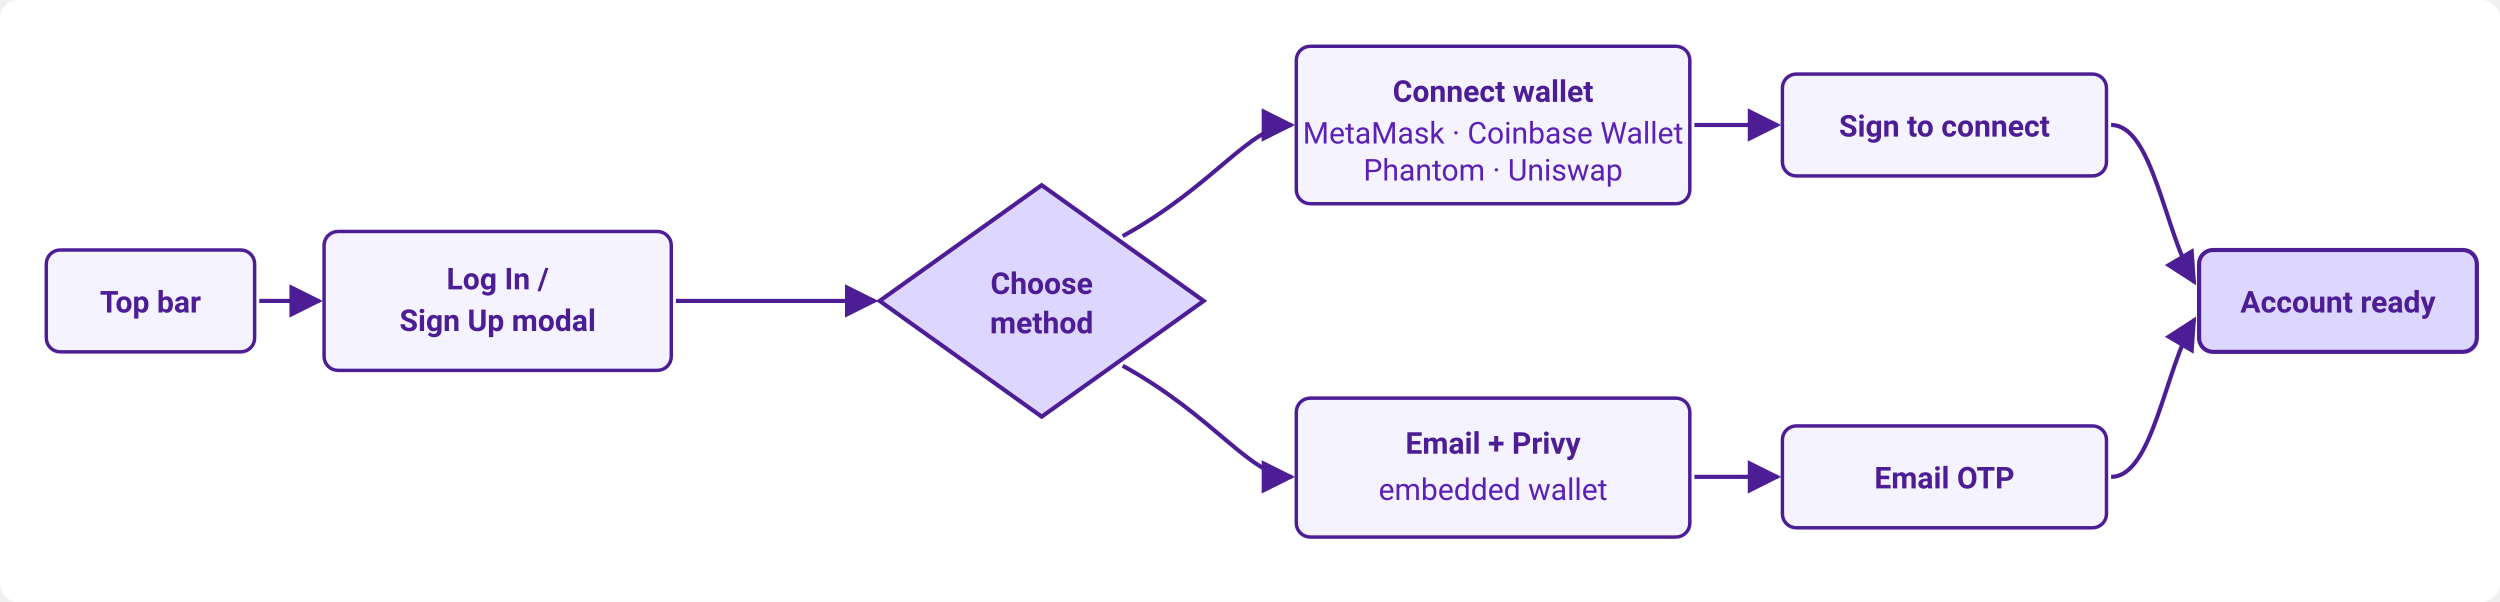
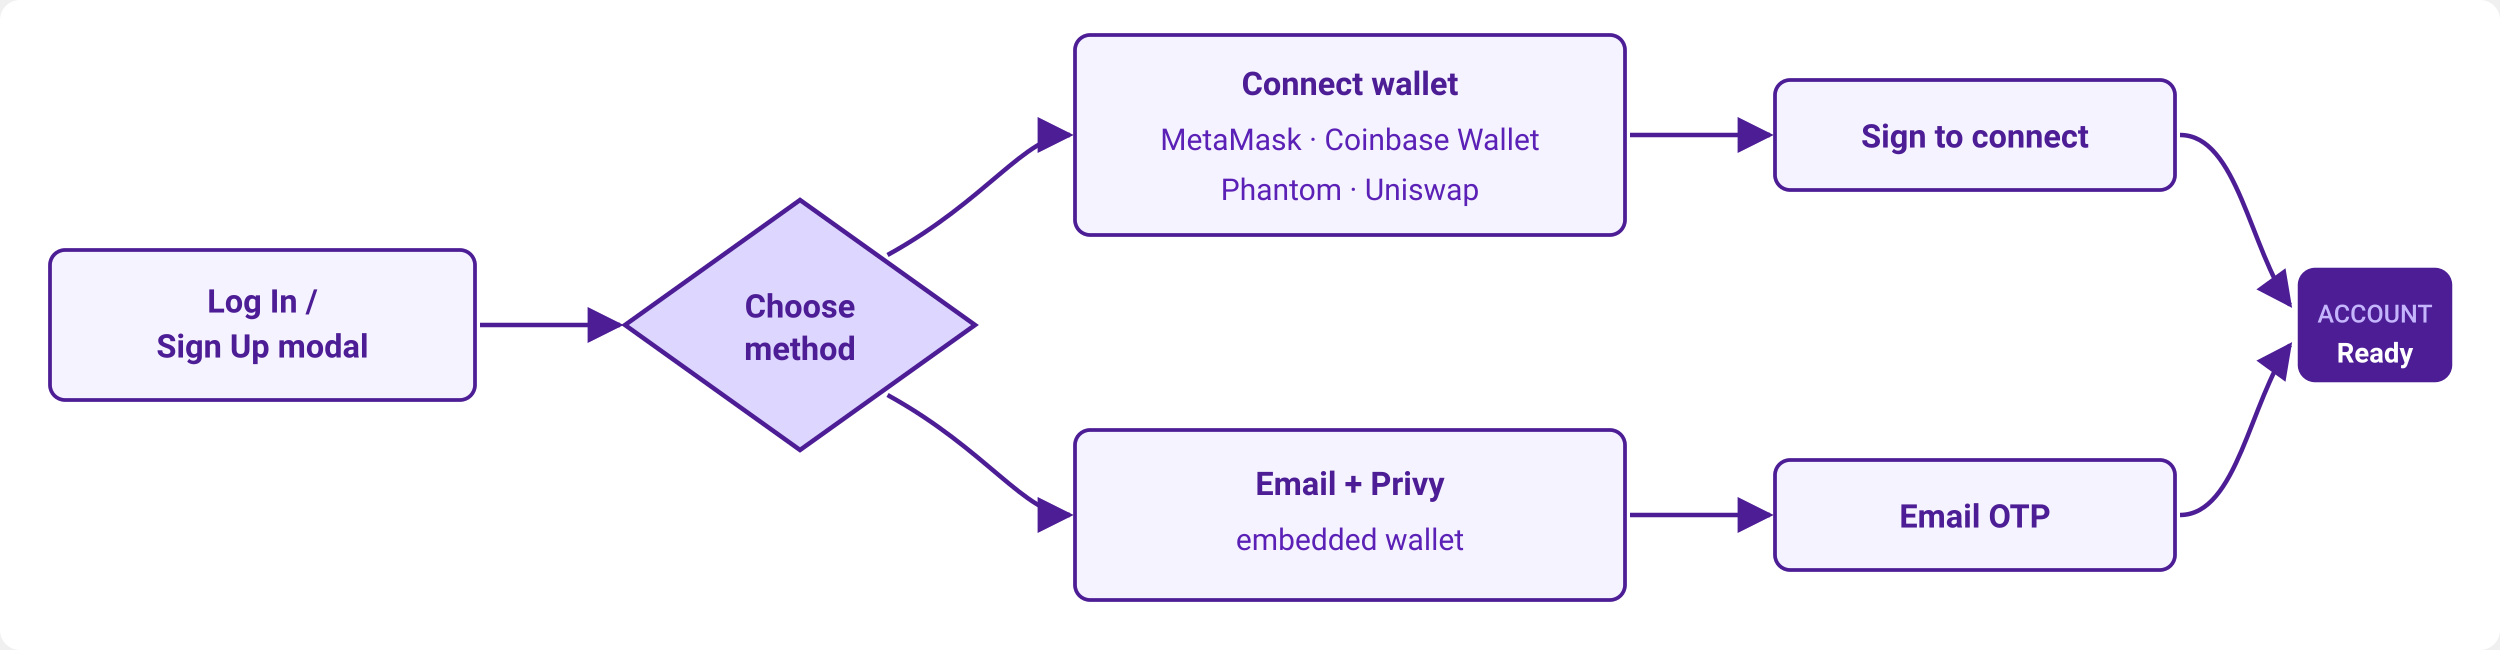
- <svg xmlns="http://www.w3.org/2000/svg" viewBox="0 0 1080 260" width="1000" style="max-width: 1000px; background: transparent; font-family: -apple-system, Segoe UI, Roboto, Helvetica Neue, Arial, sans-serif;">
-   <rect data-bg="white" x="0.0" y="0.0" width="1080.0" height="260.0" fill="#FFFFFF" rx="8" ry="8" />
+ <svg xmlns="http://www.w3.org/2000/svg" viewBox="0 0 1000 260" width="1000" style="max-width: 1000px; background: transparent; font-family: -apple-system, 'Segoe UI', Roboto, 'Helvetica Neue', Arial, sans-serif;">
+   <rect data-bg="white" x="0" y="0" width="1000" height="260" fill="#FFFFFF" rx="8" ry="8" />
  <defs>
    <marker id="arr-su" viewBox="0 0 10 10" refX="9" refY="5" markerUnits="strokeWidth" markerWidth="8" markerHeight="8" orient="auto">
      <path d="M 0 0 L 10 5 L 0 10 z" fill="#4C1D95" />
    </marker>
  </defs>
-   <rect x="20" y="108" width="90" height="44" rx="6" fill="#F5F3FF" stroke="#4C1D95" stroke-width="1.5" />
-   <text x="65" y="135" text-anchor="middle" font-size="13" font-weight="700" fill="#4C1D95">Top bar</text>
-   <line x1="112" y1="130" x2="138" y2="130" stroke="#4C1D95" stroke-width="1.8" marker-end="url(#arr-su)" />
-   <rect x="140" y="100" width="150" height="60" rx="6" fill="#F5F3FF" stroke="#4C1D95" stroke-width="1.5" />
-   <text x="215" y="125" text-anchor="middle" font-size="13" font-weight="700" fill="#4C1D95">Log In /</text>
-   <text x="215" y="143" text-anchor="middle" font-size="13" font-weight="700" fill="#4C1D95">Sign Up modal</text>
-   <line x1="292" y1="130" x2="378" y2="130" stroke="#4C1D95" stroke-width="1.8" marker-end="url(#arr-su)" />
-   <polygon points="380,130 450,80 520,130 450,180" fill="#DDD6FE" stroke="#4C1D95" stroke-width="1.8" />
-   <text x="450" y="127" text-anchor="middle" font-size="13" font-weight="700" fill="#4C1D95">Choose</text>
-   <text x="450" y="144" text-anchor="middle" font-size="13" font-weight="700" fill="#4C1D95">method</text>
-   <path d="M 485 102 C 525 80, 540 54, 558 54" fill="none" stroke="#4C1D95" stroke-width="1.8" marker-end="url(#arr-su)" />
-   <path d="M 485 158 C 525 180, 540 206, 558 206" fill="none" stroke="#4C1D95" stroke-width="1.8" marker-end="url(#arr-su)" />
-   <rect x="560" y="20" width="170" height="68" rx="6" fill="#F5F3FF" stroke="#4C1D95" stroke-width="1.5" />
-   <text x="645" y="44" text-anchor="middle" font-size="13" font-weight="700" fill="#4C1D95">Connect wallet</text>
-   <text x="645" y="62" text-anchor="middle" font-size="13" fill="#5B21B6">MetaMask · Coinbase Wallet</text>
-   <text x="645" y="78" text-anchor="middle" font-size="13" fill="#5B21B6">Phantom · Uniswap</text>
-   <line x1="732" y1="54" x2="768" y2="54" stroke="#4C1D95" stroke-width="1.8" marker-end="url(#arr-su)" />
-   <rect x="770" y="32" width="140" height="44" rx="6" fill="#F5F3FF" stroke="#4C1D95" stroke-width="1.5" />
-   <text x="840" y="59" text-anchor="middle" font-size="13" font-weight="700" fill="#4C1D95">Sign to connect</text>
-   <rect x="560" y="172" width="170" height="60" rx="6" fill="#F5F3FF" stroke="#4C1D95" stroke-width="1.5" />
-   <text x="645" y="196" text-anchor="middle" font-size="13" font-weight="700" fill="#4C1D95">Email + Privy</text>
-   <text x="645" y="216" text-anchor="middle" font-size="13" fill="#5B21B6">embedded wallet</text>
-   <line x1="732" y1="206" x2="768" y2="206" stroke="#4C1D95" stroke-width="1.8" marker-end="url(#arr-su)" />
-   <rect x="770" y="184" width="140" height="44" rx="6" fill="#F5F3FF" stroke="#4C1D95" stroke-width="1.5" />
-   <text x="840" y="211" text-anchor="middle" font-size="13" font-weight="700" fill="#4C1D95">Email OTP</text>
-   <path d="M 912 54 C 930 54, 935 100, 948 122" fill="none" stroke="#4C1D95" stroke-width="1.8" marker-end="url(#arr-su)" />
-   <path d="M 912 206 C 930 206, 935 160, 948 138" fill="none" stroke="#4C1D95" stroke-width="1.8" marker-end="url(#arr-su)" />
-   <rect x="950" y="108" width="120" height="44" rx="6" fill="#DDD6FE" stroke="#4C1D95" stroke-width="1.8" />
-   <text x="1010" y="135" text-anchor="middle" font-size="13" font-weight="700" fill="#4C1D95">Account ready</text>
+   <rect x="20" y="100" width="170" height="60" rx="6" fill="#F5F3FF" stroke="#4C1D95" stroke-width="1.5" />
+   <text x="105" y="125" text-anchor="middle" font-size="13" font-weight="700" fill="#4C1D95">Log In /</text>
+   <text x="105" y="143" text-anchor="middle" font-size="13" font-weight="700" fill="#4C1D95">Sign Up modal</text>
+   <line x1="192" y1="130" x2="248" y2="130" stroke="#4C1D95" stroke-width="1.8" marker-end="url(#arr-su)" />
+   <polygon points="250,130 320,80 390,130 320,180" fill="#DDD6FE" stroke="#4C1D95" stroke-width="1.8" />
+   <text x="320" y="127" text-anchor="middle" font-size="13" font-weight="700" fill="#4C1D95">Choose</text>
+   <text x="320" y="144" text-anchor="middle" font-size="13" font-weight="700" fill="#4C1D95">method</text>
+   <path d="M 355 102 C 395 80, 410 54, 428 54" fill="none" stroke="#4C1D95" stroke-width="1.8" marker-end="url(#arr-su)" />
+   <path d="M 355 158 C 395 180, 410 206, 428 206" fill="none" stroke="#4C1D95" stroke-width="1.8" marker-end="url(#arr-su)" />
+   <rect x="430" y="14" width="220" height="80" rx="6" fill="#F5F3FF" stroke="#4C1D95" stroke-width="1.5" />
+   <text x="540" y="38" text-anchor="middle" font-size="13" font-weight="700" fill="#4C1D95">Connect wallet</text>
+   <text x="540" y="60" text-anchor="middle" font-size="12" fill="#5B21B6">MetaMask · Coinbase Wallet</text>
+   <text x="540" y="80" text-anchor="middle" font-size="12" fill="#5B21B6">Phantom · Uniswap</text>
+   <line x1="652" y1="54" x2="708" y2="54" stroke="#4C1D95" stroke-width="1.8" marker-end="url(#arr-su)" />
+   <rect x="710" y="32" width="160" height="44" rx="6" fill="#F5F3FF" stroke="#4C1D95" stroke-width="1.5" />
+   <text x="790" y="59" text-anchor="middle" font-size="13" font-weight="700" fill="#4C1D95">Sign to connect</text>
+   <rect x="430" y="172" width="220" height="68" rx="6" fill="#F5F3FF" stroke="#4C1D95" stroke-width="1.5" />
+   <text x="540" y="198" text-anchor="middle" font-size="13" font-weight="700" fill="#4C1D95">Email + Privy</text>
+   <text x="540" y="220" text-anchor="middle" font-size="12" fill="#5B21B6">embedded wallet</text>
+   <line x1="652" y1="206" x2="708" y2="206" stroke="#4C1D95" stroke-width="1.8" marker-end="url(#arr-su)" />
+   <rect x="710" y="184" width="160" height="44" rx="6" fill="#F5F3FF" stroke="#4C1D95" stroke-width="1.5" />
+   <text x="790" y="211" text-anchor="middle" font-size="13" font-weight="700" fill="#4C1D95">Email OTP</text>
+   <path d="M 872 54 C 895 54, 900 100, 916 122" fill="none" stroke="#4C1D95" stroke-width="1.8" marker-end="url(#arr-su)" />
+   <path d="M 872 206 C 895 206, 900 160, 916 138" fill="none" stroke="#4C1D95" stroke-width="1.8" marker-end="url(#arr-su)" />
+   <rect x="920" y="108" width="60" height="44" rx="6" fill="#4C1D95" stroke="#4C1D95" stroke-width="1.8" />
+   <text x="950" y="129" text-anchor="middle" font-size="10" fill="#C4B5FD" font-weight="500">ACCOUNT</text>
+   <text x="950" y="145" text-anchor="middle" font-size="11" fill="#FFFFFF" font-weight="700">Ready</text>
</svg>
